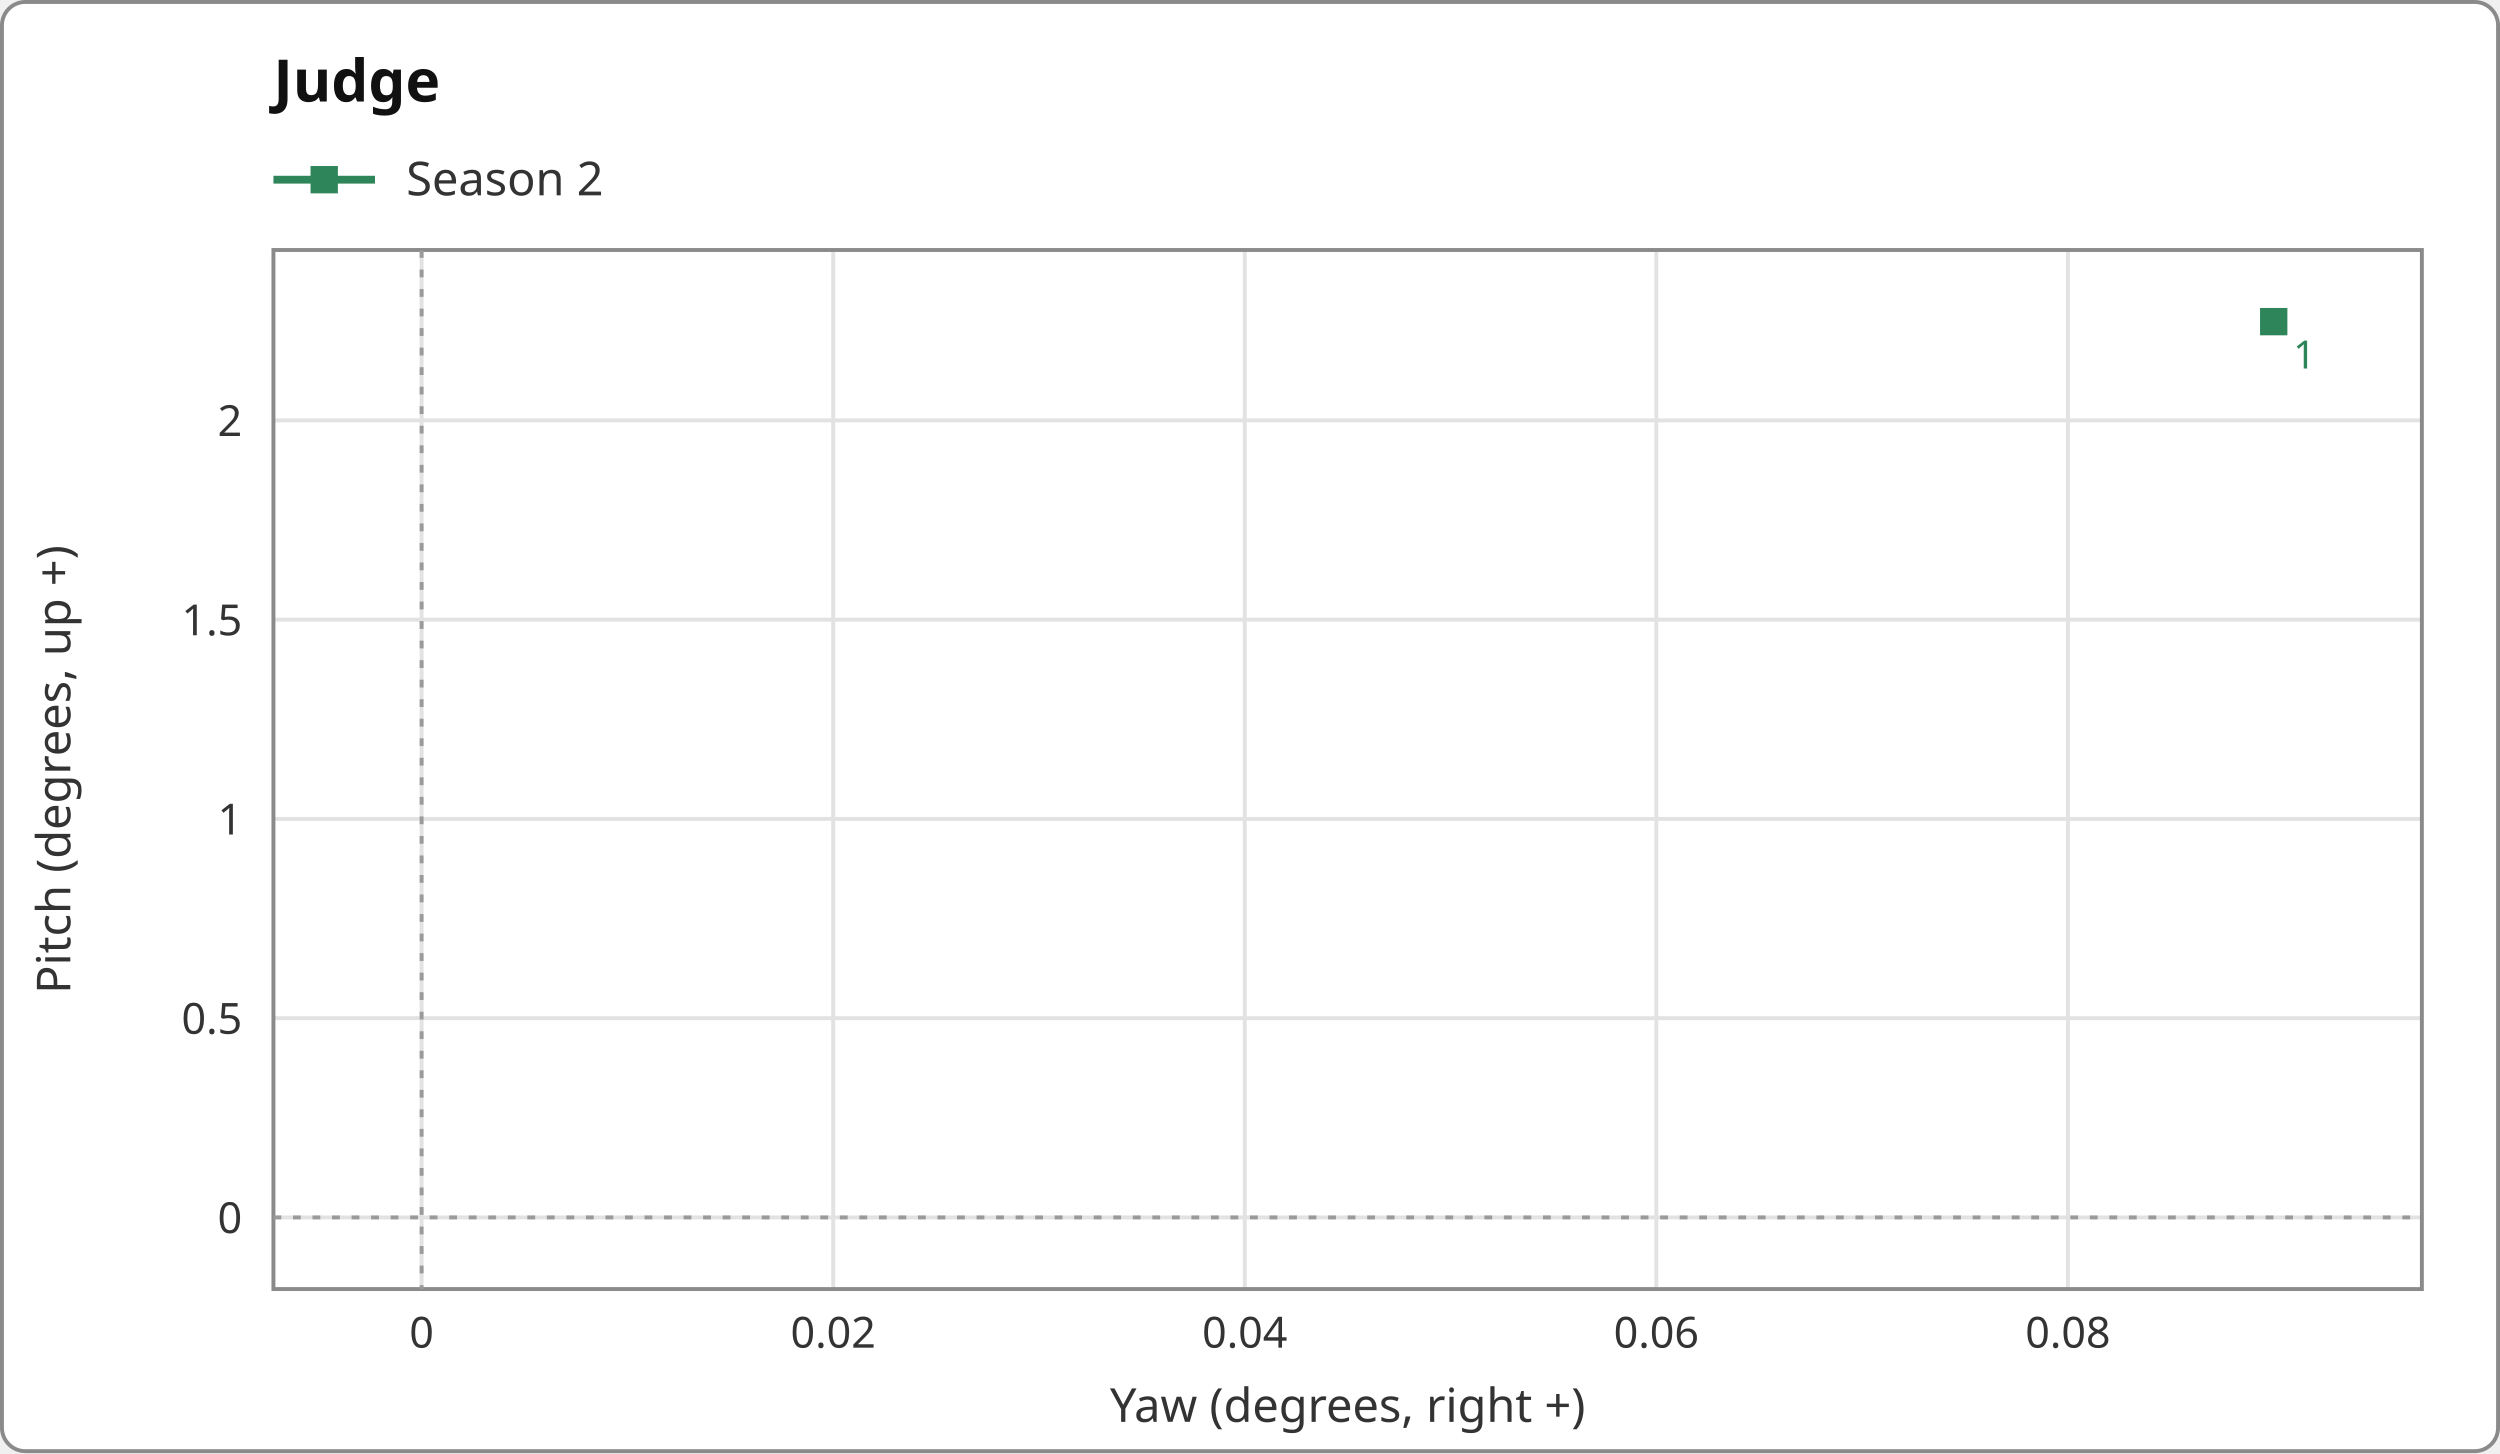
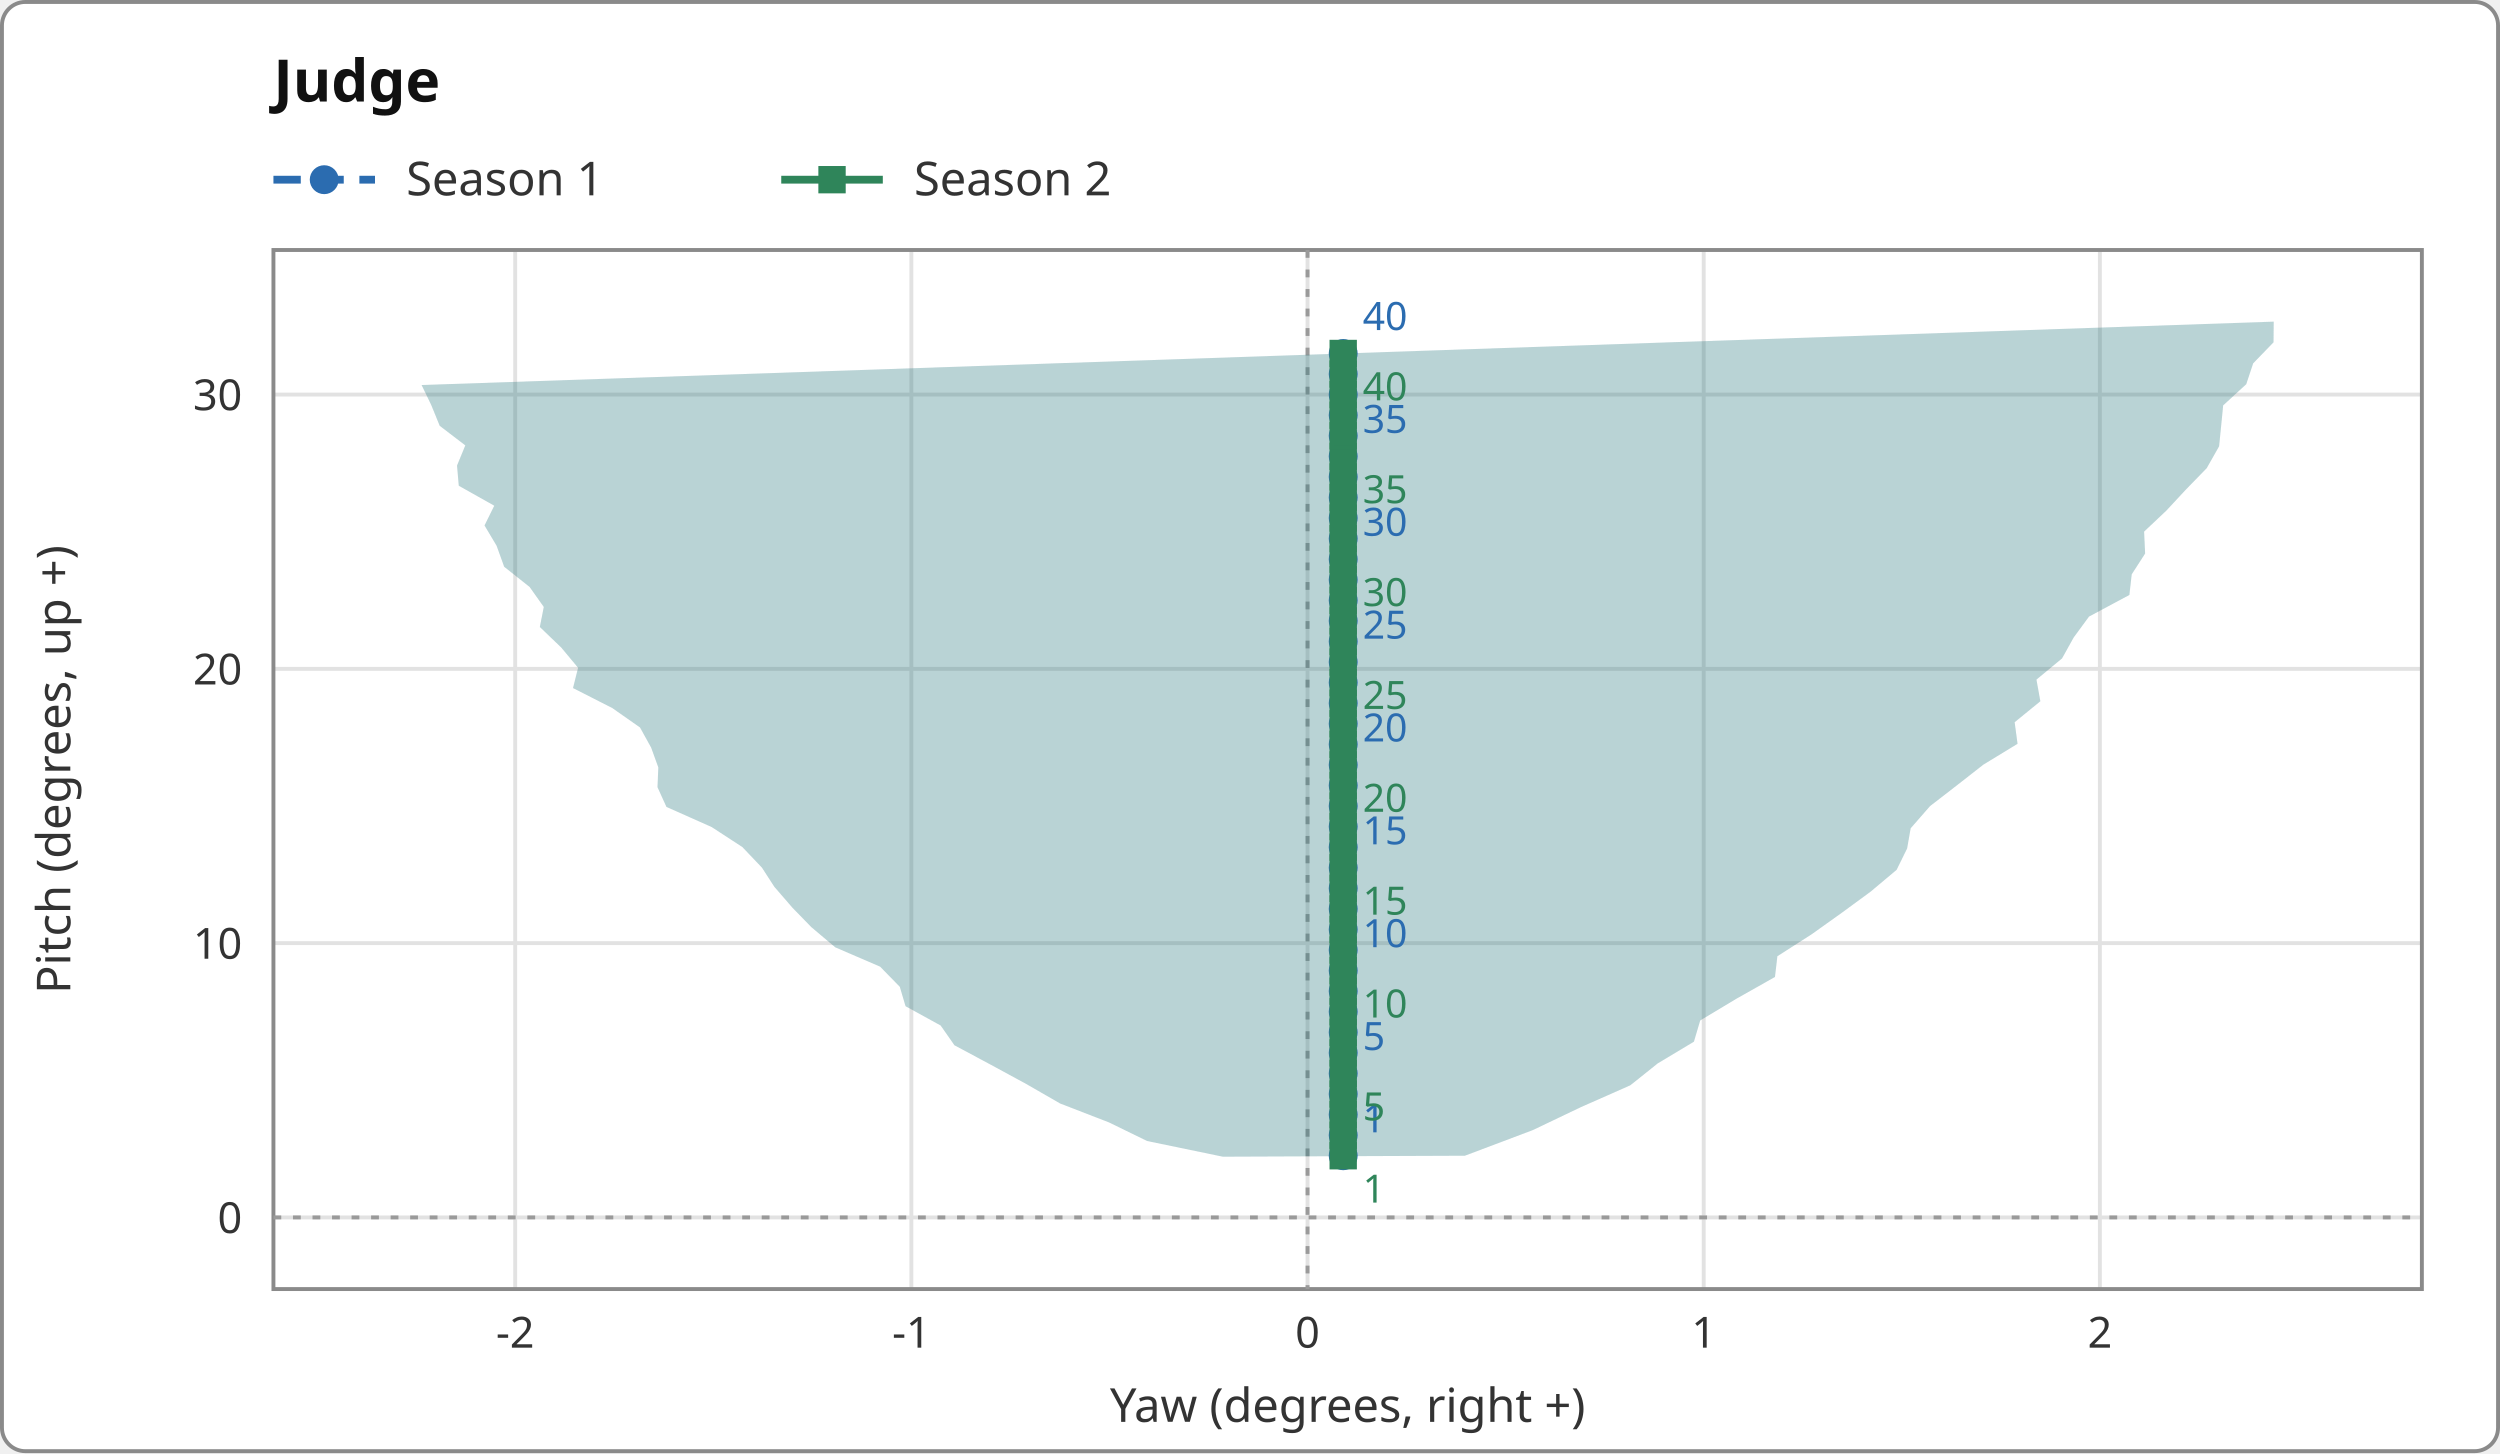
<svg xmlns="http://www.w3.org/2000/svg" width="640" height="372" viewBox="0 0 640 372" role="img" aria-labelledby="t d">
  <style>
.bg{fill:#ffffff;stroke:#8a8a8a;stroke-width:1}
.plot{fill:none;stroke:#8a8a8a;stroke-width:1}
.grid{stroke:#e2e2e2;stroke-width:1}
.axis{stroke:#444;stroke-width:1.2}
.ref{stroke:#9a9a9a;stroke-width:1;stroke-dasharray:2 3}
.tick{font:11px sans-serif;fill:#333}
.lbl{font:12px sans-serif;fill:#333}
.ttl{font:600 15px sans-serif;fill:#111}
.num1{font:10px sans-serif;fill:#2b6cb0}
.num2{font:10px sans-serif;fill:#2f855a}
.note{font:13px sans-serif;fill:#555}
.mk1{stroke:#2b6cb0;fill:#2b6cb0}
.mk2{stroke:#2f855a;fill:#2f855a}
.ln1{fill:none;stroke:#2b6cb0;stroke-width:2;stroke-dasharray:7 4}
.ln2{fill:none;stroke:#2f855a;stroke-width:2}
.band1{fill:#2b6cb0;fill-opacity:.18;stroke:none}
.band2{fill:#2f855a;fill-opacity:.18;stroke:none}
@media (prefers-color-scheme: dark){
.bg{fill:#1c1f24;stroke:#6b7280}
.plot{stroke:#6b7280}
.grid{stroke:#333842}
.axis{stroke:#c9ced6}
.ref{stroke:#7b8190}
.tick,.lbl{fill:#d7dbe2}
.ttl{fill:#f1f3f6}
.note{fill:#aab1bd}
.num1{fill:#63a6e6}
.num2{fill:#68c48f}
.mk1{stroke:#63a6e6;fill:#63a6e6}
.mk2{stroke:#68c48f;fill:#68c48f}
.ln1{stroke:#63a6e6}
.ln2{stroke:#68c48f}
.band1{fill:#63a6e6;fill-opacity:.22}
.band2{fill:#68c48f;fill-opacity:.22}
}
</style>
  <rect class="bg" x="0.5" y="0.5" width="639" height="371" rx="6" />
  <text class="ttl" x="70" y="26">Judge</text>
-   <line class="ln2" x1="70" y1="46" x2="96" y2="46" />
-   <rect class="mk2" x="80" y="43" width="6" height="6" />
-   <text class="lbl" x="104" y="50">Season 2</text>
-   <line class="grid" x1="107.93" y1="64" x2="107.93" y2="330" />
-   <text class="tick" x="107.93" y="345" text-anchor="middle">0</text>
-   <line class="grid" x1="213.30" y1="64" x2="213.30" y2="330" />
-   <text class="tick" x="213.30" y="345" text-anchor="middle">0.02</text>
-   <line class="grid" x1="318.66" y1="64" x2="318.66" y2="330" />
-   <text class="tick" x="318.66" y="345" text-anchor="middle">0.04</text>
-   <line class="grid" x1="424.02" y1="64" x2="424.02" y2="330" />
-   <text class="tick" x="424.02" y="345" text-anchor="middle">0.06</text>
-   <line class="grid" x1="529.39" y1="64" x2="529.39" y2="330" />
-   <text class="tick" x="529.39" y="345" text-anchor="middle">0.08</text>
+   <line class="ln1" x1="70" y1="46" x2="96" y2="46" />
+   <circle class="mk1" cx="83" cy="46" r="3.2" />
+   <text class="lbl" x="104" y="50">Season 1</text>
+   <line class="ln2" x1="200" y1="46" x2="226" y2="46" />
+   <rect class="mk2" x="210" y="43" width="6" height="6" />
+   <text class="lbl" x="234" y="50">Season 2</text>
+   <line class="grid" x1="131.89" y1="64" x2="131.89" y2="330" />
+   <text class="tick" x="131.89" y="345" text-anchor="middle">-2</text>
+   <line class="grid" x1="233.31" y1="64" x2="233.31" y2="330" />
+   <text class="tick" x="233.31" y="345" text-anchor="middle">-1</text>
+   <line class="grid" x1="334.73" y1="64" x2="334.73" y2="330" />
+   <text class="tick" x="334.73" y="345" text-anchor="middle">0</text>
+   <line class="grid" x1="436.15" y1="64" x2="436.15" y2="330" />
+   <text class="tick" x="436.15" y="345" text-anchor="middle">1</text>
+   <line class="grid" x1="537.57" y1="64" x2="537.57" y2="330" />
+   <text class="tick" x="537.57" y="345" text-anchor="middle">2</text>
  <line class="grid" x1="70" y1="311.66" x2="620" y2="311.66" />
  <text class="tick" x="62" y="315.66" text-anchor="end">0</text>
-   <line class="grid" x1="70" y1="260.65" x2="620" y2="260.65" />
-   <text class="tick" x="62" y="264.65" text-anchor="end">0.5</text>
-   <line class="grid" x1="70" y1="209.64" x2="620" y2="209.64" />
-   <text class="tick" x="62" y="213.64" text-anchor="end">1</text>
-   <line class="grid" x1="70" y1="158.63" x2="620" y2="158.63" />
-   <text class="tick" x="62" y="162.63" text-anchor="end">1.5</text>
-   <line class="grid" x1="70" y1="107.62" x2="620" y2="107.62" />
-   <text class="tick" x="62" y="111.62" text-anchor="end">2</text>
+   <line class="grid" x1="70" y1="241.44" x2="620" y2="241.44" />
+   <text class="tick" x="62" y="245.44" text-anchor="end">10</text>
+   <line class="grid" x1="70" y1="171.23" x2="620" y2="171.23" />
+   <text class="tick" x="62" y="175.23" text-anchor="end">20</text>
+   <line class="grid" x1="70" y1="101.01" x2="620" y2="101.01" />
+   <text class="tick" x="62" y="105.01" text-anchor="end">30</text>
  <rect class="plot" x="70" y="64" width="550" height="266" />
-   <line class="ref" x1="107.93" y1="64" x2="107.93" y2="330" />
+   <line class="ref" x1="334.73" y1="64" x2="334.73" y2="330" />
  <line class="ref" x1="70" y1="311.66" x2="620" y2="311.66" />
  <text class="lbl" x="345.0" y="364" text-anchor="middle">Yaw (degrees, right +)</text>
  <text class="lbl" transform="translate(18 197.0) rotate(-90)" text-anchor="middle">Pitch (degrees, up +)</text>
-   <polygon class="band2" points="582.07,82.34 582.07,82.34" />
-   <polyline class="ln2" points="582.07,82.34" />
-   <rect class="mk2" x="579.07" y="79.34" width="6" height="6" />
-   <text class="num2" x="587.07" y="94.34">1</text>
+   <polygon class="band1" points="313.04,296.11 293.67,292.10 283.91,287.34 271.39,282.49 262.74,277.51 253.48,272.48 244.34,267.59 240.81,262.53 231.82,257.59 230.35,252.62 225.32,247.47 213.82,242.51 207.72,237.36 202.86,232.37 198.21,226.99 195.06,222.11 190.04,216.84 182.20,211.73 170.61,206.57 168.32,201.52 168.53,196.46 166.70,191.40 163.85,186.24 156.78,181.28 146.69,176.14 147.99,170.95 143.67,165.76 138.20,160.51 139.21,155.38 135.59,150.27 129.07,145.09 127.13,139.71 124.04,134.52 126.53,129.46 117.45,124.35 117.00,119.18 119.12,114.02 112.57,109.01 110.38,103.64 107.93,98.57 582.07,82.34 582.02,87.63 576.81,93.02 575.04,98.35 569.13,103.78 568.61,109.06 568.09,114.25 564.92,119.85 559.54,125.38 554.57,130.73 548.89,136.09 549.15,141.71 545.72,147.03 545.12,152.31 534.79,157.84 530.88,163.17 527.88,168.55 521.33,173.98 522.33,179.52 515.75,184.89 516.49,190.41 507.74,195.75 500.84,201.14 494.08,206.37 489.13,212.04 488.22,217.21 485.53,222.68 478.85,228.28 471.51,233.66 463.79,239.17 455.01,244.79 454.39,250.10 444.58,255.64 435.25,261.24 433.64,266.67 424.36,272.24 417.35,277.84 404.72,283.42 392.43,289.29 375.02,295.86" />
+   <polygon class="band2" points="313.04,296.11 293.67,292.10 283.91,287.34 271.39,282.49 262.74,277.51 253.48,272.48 244.34,267.59 240.81,262.53 231.82,257.59 230.35,252.62 225.32,247.47 213.82,242.51 207.72,237.36 202.86,232.37 198.21,226.99 195.06,222.11 190.04,216.84 182.20,211.73 170.61,206.57 168.32,201.52 168.53,196.46 166.70,191.40 163.85,186.24 156.78,181.28 146.69,176.14 147.99,170.95 143.67,165.76 138.20,160.51 139.21,155.38 135.59,150.27 129.07,145.09 127.13,139.71 124.04,134.52 126.53,129.46 117.45,124.35 117.00,119.18 119.12,114.02 112.57,109.01 110.38,103.64 107.93,98.57 582.07,82.34 582.02,87.63 576.81,93.02 575.04,98.35 569.13,103.78 568.61,109.06 568.09,114.25 564.92,119.85 559.54,125.38 554.57,130.73 548.89,136.09 549.15,141.71 545.72,147.03 545.12,152.31 534.79,157.84 530.88,163.17 527.88,168.55 521.33,173.98 522.33,179.52 515.75,184.89 516.49,190.41 507.74,195.75 500.84,201.14 494.08,206.37 489.13,212.04 488.22,217.21 485.53,222.68 478.85,228.28 471.51,233.66 463.79,239.17 455.01,244.79 454.39,250.10 444.58,255.64 435.25,261.24 433.64,266.67 424.36,272.24 417.35,277.84 404.72,283.42 392.43,289.29 375.02,295.86" />
+   <polyline class="ln1" points="343.86,295.87 343.86,290.61 343.86,285.34 343.86,280.07 343.86,274.81 343.86,269.54 343.86,264.28 343.86,259.01 343.86,253.74 343.86,248.48 343.86,243.21 343.86,237.95 343.86,232.68 343.86,227.41 343.86,222.15 343.86,216.88 343.86,211.61 343.86,206.35 343.86,201.08 343.86,195.82 343.86,190.55 343.86,185.28 343.86,180.02 343.86,174.75 343.86,169.49 343.86,164.22 343.86,158.95 343.86,153.69 343.86,148.42 343.86,143.16 343.86,137.89 343.86,132.62 343.86,127.36 343.86,122.09 343.86,116.82 343.86,111.56 343.86,106.29 343.86,101.03 343.86,95.76 343.86,90.49" />
+   <circle class="mk1" cx="343.86" cy="295.87" r="3.2" />
+   <text class="num1" x="348.86" y="289.87">1</text>
+   <circle class="mk1" cx="343.86" cy="290.61" r="3.2" />
+   <circle class="mk1" cx="343.86" cy="285.34" r="3.2" />
+   <circle class="mk1" cx="343.86" cy="280.07" r="3.2" />
+   <circle class="mk1" cx="343.86" cy="274.81" r="3.2" />
+   <text class="num1" x="348.86" y="268.81">5</text>
+   <circle class="mk1" cx="343.86" cy="269.54" r="3.2" />
+   <circle class="mk1" cx="343.86" cy="264.28" r="3.2" />
+   <circle class="mk1" cx="343.86" cy="259.01" r="3.2" />
+   <circle class="mk1" cx="343.86" cy="253.74" r="3.2" />
+   <circle class="mk1" cx="343.86" cy="248.48" r="3.2" />
+   <text class="num1" x="348.86" y="242.48">10</text>
+   <circle class="mk1" cx="343.86" cy="243.21" r="3.2" />
+   <circle class="mk1" cx="343.86" cy="237.95" r="3.2" />
+   <circle class="mk1" cx="343.86" cy="232.68" r="3.2" />
+   <circle class="mk1" cx="343.86" cy="227.41" r="3.2" />
+   <circle class="mk1" cx="343.86" cy="222.15" r="3.2" />
+   <text class="num1" x="348.86" y="216.15">15</text>
+   <circle class="mk1" cx="343.86" cy="216.88" r="3.2" />
+   <circle class="mk1" cx="343.86" cy="211.61" r="3.2" />
+   <circle class="mk1" cx="343.86" cy="206.35" r="3.2" />
+   <circle class="mk1" cx="343.86" cy="201.08" r="3.2" />
+   <circle class="mk1" cx="343.86" cy="195.82" r="3.2" />
+   <text class="num1" x="348.86" y="189.82">20</text>
+   <circle class="mk1" cx="343.86" cy="190.55" r="3.2" />
+   <circle class="mk1" cx="343.86" cy="185.28" r="3.2" />
+   <circle class="mk1" cx="343.86" cy="180.02" r="3.2" />
+   <circle class="mk1" cx="343.86" cy="174.75" r="3.2" />
+   <circle class="mk1" cx="343.86" cy="169.49" r="3.2" />
+   <text class="num1" x="348.86" y="163.49">25</text>
+   <circle class="mk1" cx="343.86" cy="164.22" r="3.2" />
+   <circle class="mk1" cx="343.86" cy="158.95" r="3.2" />
+   <circle class="mk1" cx="343.86" cy="153.69" r="3.2" />
+   <circle class="mk1" cx="343.86" cy="148.42" r="3.2" />
+   <circle class="mk1" cx="343.86" cy="143.16" r="3.2" />
+   <text class="num1" x="348.86" y="137.16">30</text>
+   <circle class="mk1" cx="343.86" cy="137.89" r="3.2" />
+   <circle class="mk1" cx="343.86" cy="132.62" r="3.2" />
+   <circle class="mk1" cx="343.86" cy="127.36" r="3.2" />
+   <circle class="mk1" cx="343.86" cy="122.09" r="3.2" />
+   <circle class="mk1" cx="343.86" cy="116.82" r="3.2" />
+   <text class="num1" x="348.86" y="110.82">35</text>
+   <circle class="mk1" cx="343.86" cy="111.56" r="3.2" />
+   <circle class="mk1" cx="343.86" cy="106.29" r="3.2" />
+   <circle class="mk1" cx="343.86" cy="101.03" r="3.2" />
+   <circle class="mk1" cx="343.86" cy="95.76" r="3.2" />
+   <circle class="mk1" cx="343.86" cy="90.49" r="3.2" />
+   <text class="num1" x="348.86" y="84.49">40</text>
+   <polyline class="ln2" points="343.86,295.87 343.86,290.61 343.86,285.34 343.86,280.07 343.86,274.81 343.86,269.54 343.86,264.28 343.86,259.01 343.86,253.74 343.86,248.48 343.86,243.21 343.86,237.95 343.86,232.68 343.86,227.41 343.86,222.15 343.86,216.88 343.86,211.61 343.86,206.35 343.86,201.08 343.86,195.82 343.86,190.55 343.86,185.28 343.86,180.02 343.86,174.75 343.86,169.49 343.86,164.22 343.86,158.95 343.86,153.69 343.86,148.42 343.86,143.16 343.86,137.89 343.86,132.62 343.86,127.36 343.86,122.09 343.86,116.82 343.86,111.56 343.86,106.29 343.86,101.03 343.86,95.76 343.86,90.49" />
+   <rect class="mk2" x="340.86" y="292.87" width="6" height="6" />
+   <text class="num2" x="348.86" y="307.87">1</text>
+   <rect class="mk2" x="340.86" y="287.61" width="6" height="6" />
+   <rect class="mk2" x="340.86" y="282.34" width="6" height="6" />
+   <rect class="mk2" x="340.86" y="277.07" width="6" height="6" />
+   <rect class="mk2" x="340.86" y="271.81" width="6" height="6" />
+   <text class="num2" x="348.86" y="286.81">5</text>
+   <rect class="mk2" x="340.86" y="266.54" width="6" height="6" />
+   <rect class="mk2" x="340.86" y="261.28" width="6" height="6" />
+   <rect class="mk2" x="340.86" y="256.01" width="6" height="6" />
+   <rect class="mk2" x="340.86" y="250.74" width="6" height="6" />
+   <rect class="mk2" x="340.86" y="245.48" width="6" height="6" />
+   <text class="num2" x="348.86" y="260.48">10</text>
+   <rect class="mk2" x="340.86" y="240.21" width="6" height="6" />
+   <rect class="mk2" x="340.86" y="234.95" width="6" height="6" />
+   <rect class="mk2" x="340.86" y="229.68" width="6" height="6" />
+   <rect class="mk2" x="340.86" y="224.41" width="6" height="6" />
+   <rect class="mk2" x="340.86" y="219.15" width="6" height="6" />
+   <text class="num2" x="348.86" y="234.15">15</text>
+   <rect class="mk2" x="340.86" y="213.88" width="6" height="6" />
+   <rect class="mk2" x="340.86" y="208.61" width="6" height="6" />
+   <rect class="mk2" x="340.86" y="203.35" width="6" height="6" />
+   <rect class="mk2" x="340.86" y="198.08" width="6" height="6" />
+   <rect class="mk2" x="340.86" y="192.82" width="6" height="6" />
+   <text class="num2" x="348.86" y="207.82">20</text>
+   <rect class="mk2" x="340.86" y="187.55" width="6" height="6" />
+   <rect class="mk2" x="340.86" y="182.28" width="6" height="6" />
+   <rect class="mk2" x="340.86" y="177.02" width="6" height="6" />
+   <rect class="mk2" x="340.86" y="171.75" width="6" height="6" />
+   <rect class="mk2" x="340.86" y="166.49" width="6" height="6" />
+   <text class="num2" x="348.86" y="181.49">25</text>
+   <rect class="mk2" x="340.86" y="161.22" width="6" height="6" />
+   <rect class="mk2" x="340.86" y="155.95" width="6" height="6" />
+   <rect class="mk2" x="340.86" y="150.69" width="6" height="6" />
+   <rect class="mk2" x="340.86" y="145.42" width="6" height="6" />
+   <rect class="mk2" x="340.86" y="140.16" width="6" height="6" />
+   <text class="num2" x="348.86" y="155.16">30</text>
+   <rect class="mk2" x="340.86" y="134.89" width="6" height="6" />
+   <rect class="mk2" x="340.86" y="129.62" width="6" height="6" />
+   <rect class="mk2" x="340.86" y="124.36" width="6" height="6" />
+   <rect class="mk2" x="340.86" y="119.09" width="6" height="6" />
+   <rect class="mk2" x="340.86" y="113.82" width="6" height="6" />
+   <text class="num2" x="348.86" y="128.82">35</text>
+   <rect class="mk2" x="340.86" y="108.56" width="6" height="6" />
+   <rect class="mk2" x="340.86" y="103.29" width="6" height="6" />
+   <rect class="mk2" x="340.86" y="98.03" width="6" height="6" />
+   <rect class="mk2" x="340.86" y="92.76" width="6" height="6" />
+   <rect class="mk2" x="340.86" y="87.49" width="6" height="6" />
+   <text class="num2" x="348.86" y="102.49">40</text>
</svg>
